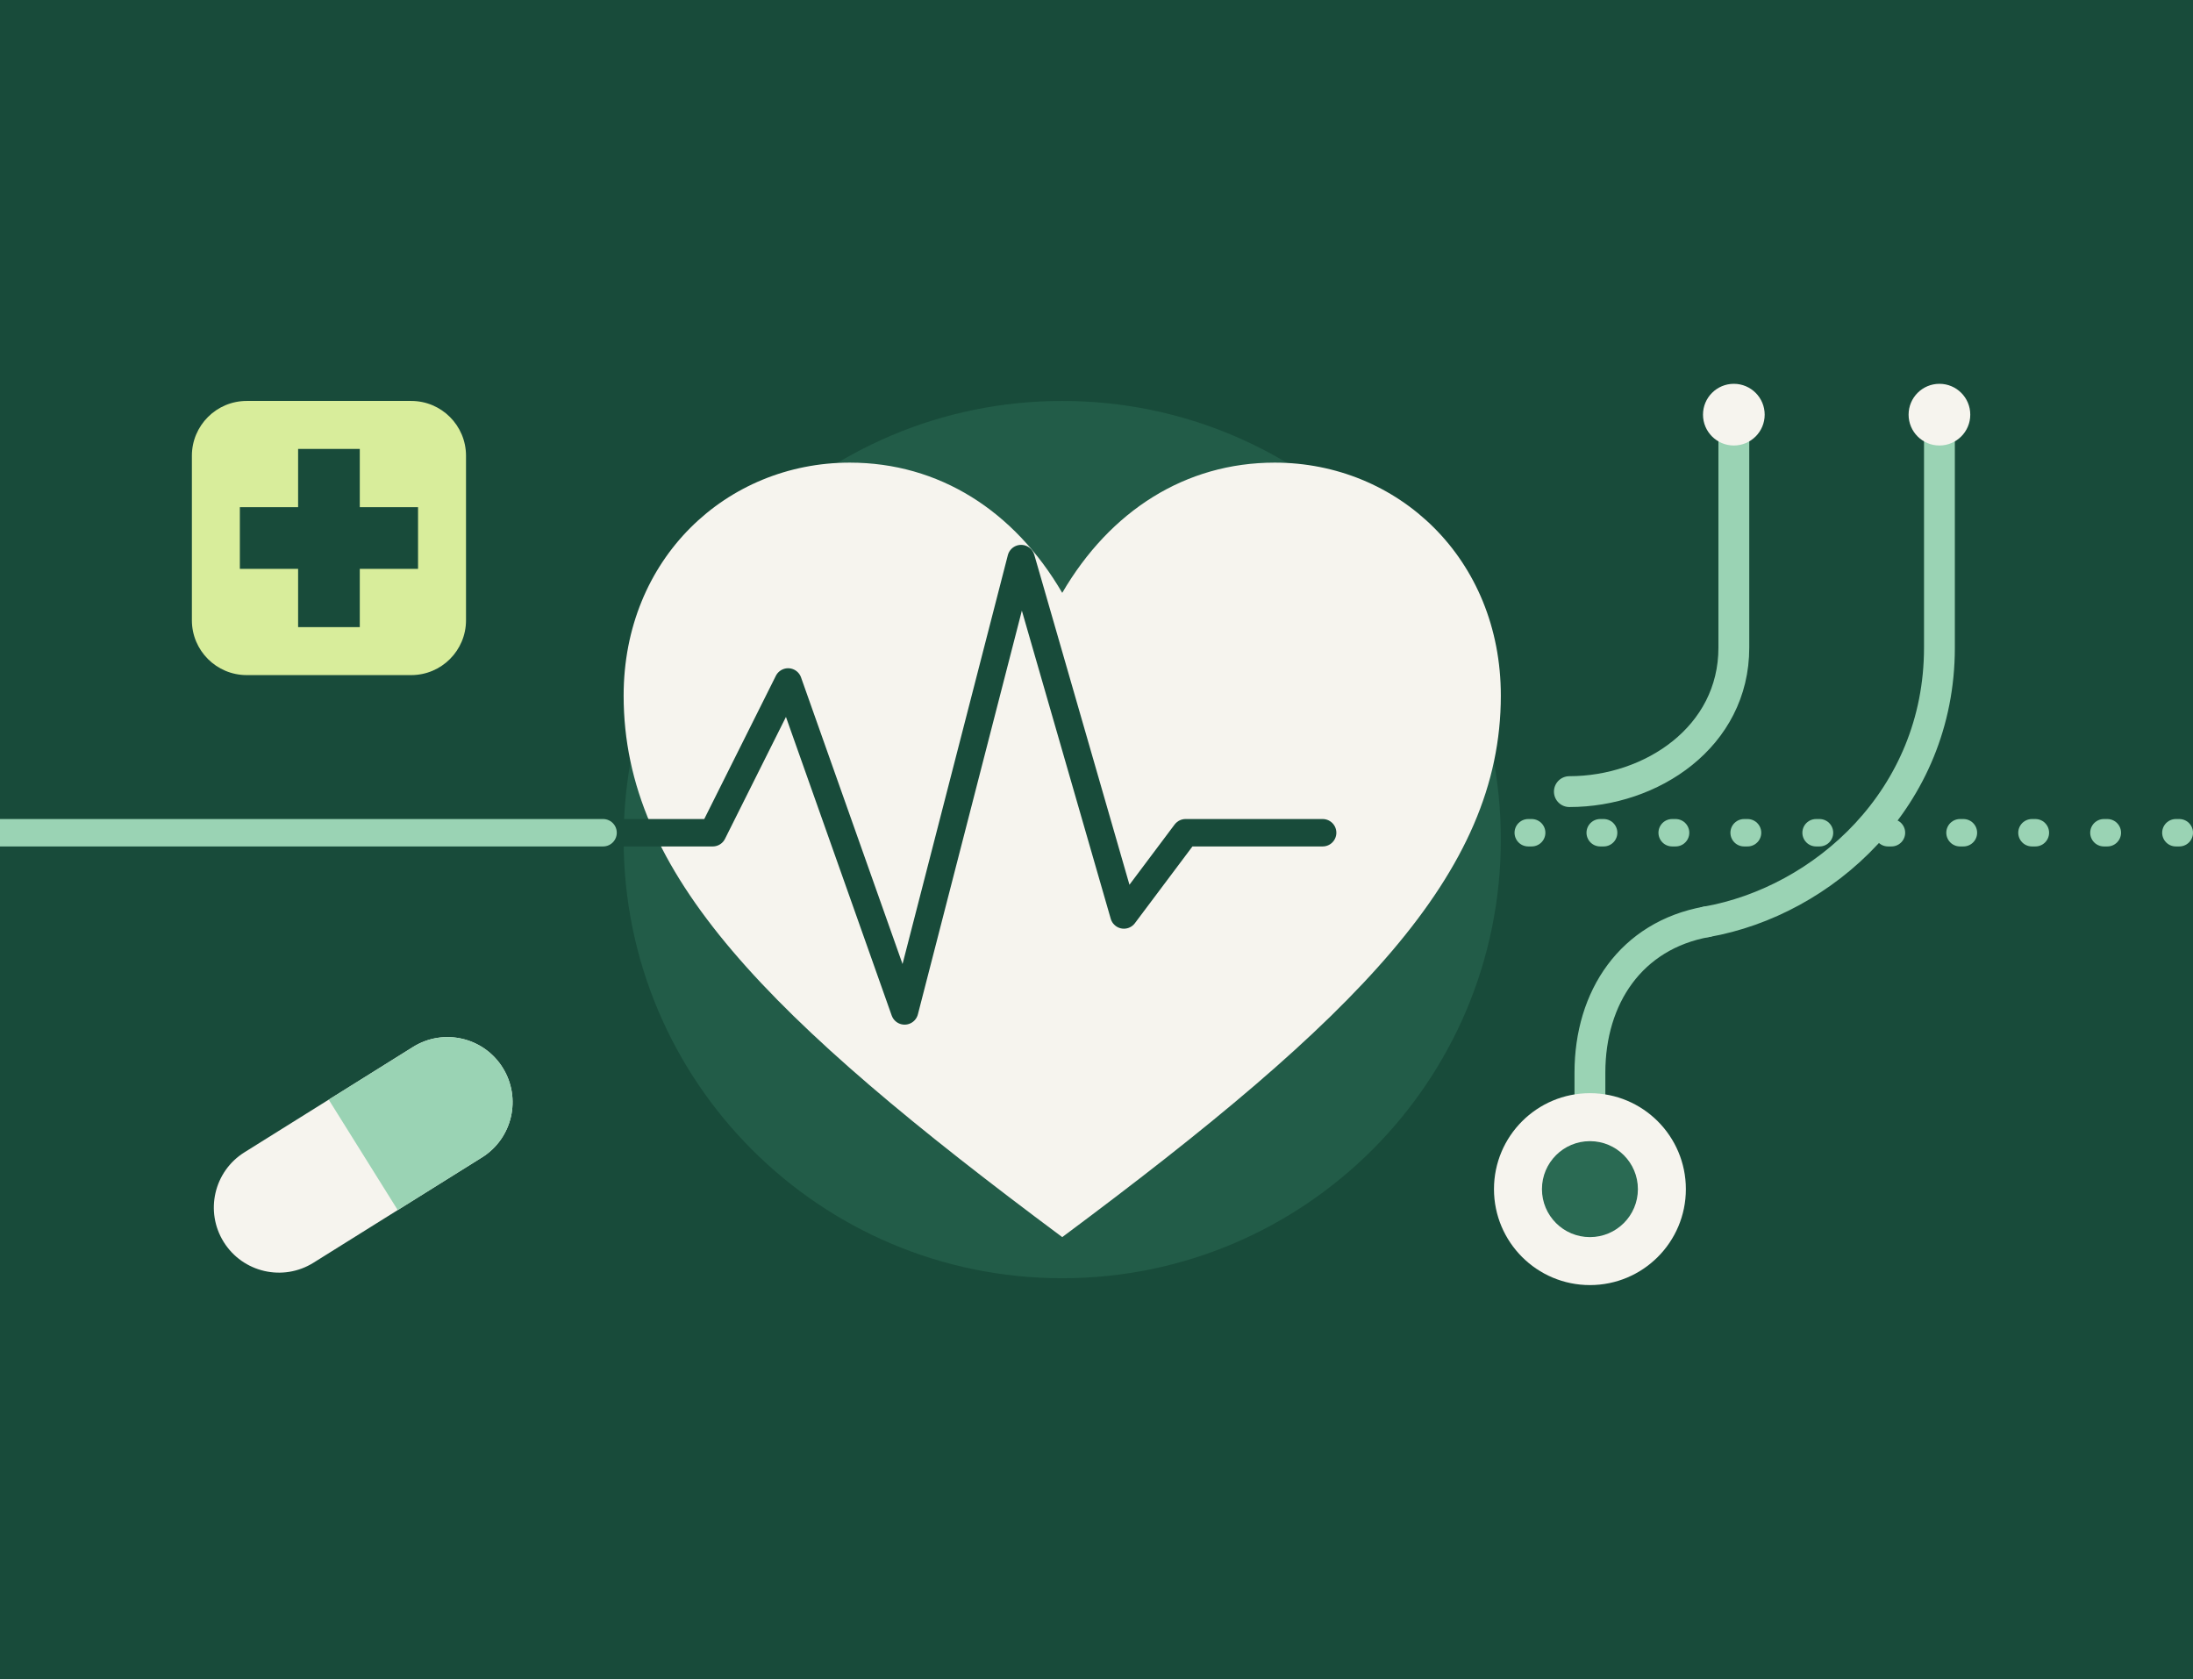
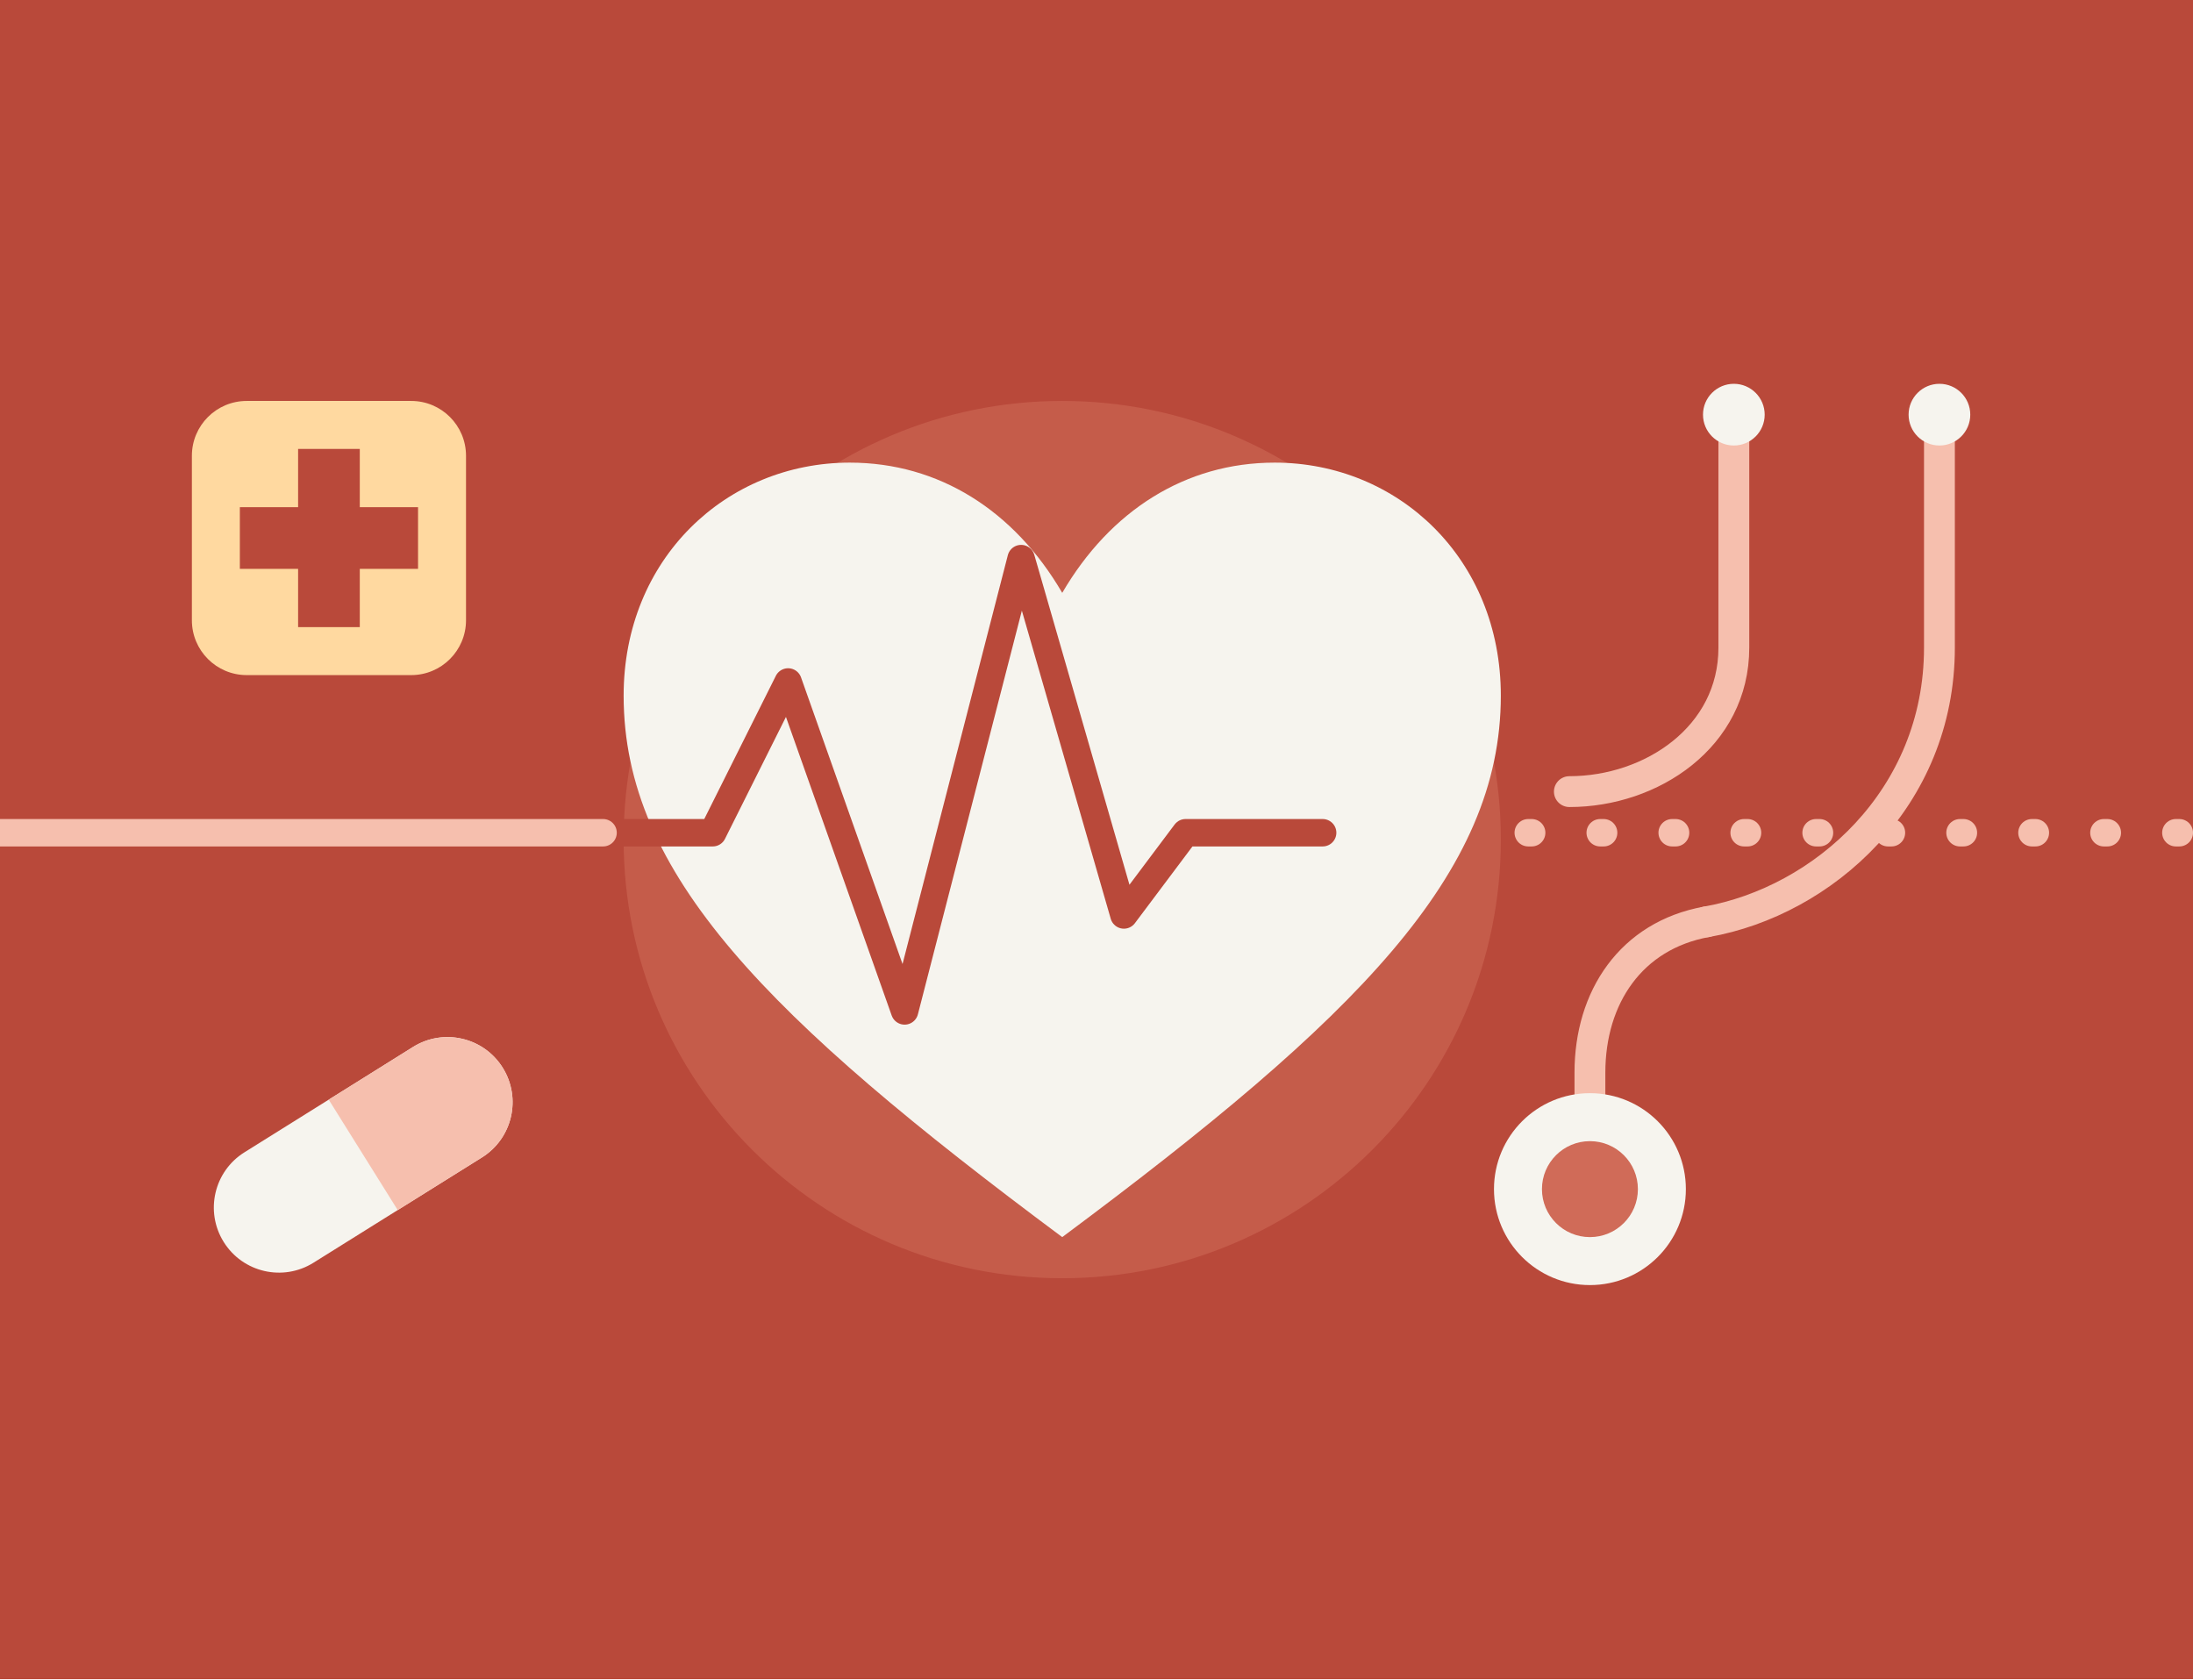
<svg xmlns="http://www.w3.org/2000/svg" viewBox="0 -85 640 490" width="640" height="490">
-   <rect y="-85" width="640" height="490" fill="#184b3a" />
-   <circle cx="310" cy="160" r="128" fill="#2a6a53" opacity=".55" />
+   <rect y="-85" width="640" height="490" fill="#b9493a" />
+   <circle cx="310" cy="160" r="128" fill="#d06b58" opacity=".55" />
  <path d="M310 276C224 212 182 170 182 118c0-40 30-68 66-68 26 0 48 14 62 38 14-24 36-38 62-38 36 0 66 28 66 68 0 52-42 94-128 158z" fill="#f6f4ee" />
-   <path d="M0 158H208l22-44 34 96 34-132 30 104 18-24h40" fill="none" stroke="#184b3a" stroke-width="8" stroke-linejoin="round" stroke-linecap="round" />
-   <path d="M0 158H176" fill="none" stroke="#9ad3b4" stroke-width="8" stroke-linecap="round" />
-   <path d="M446 158H640" fill="none" stroke="#9ad3b4" stroke-width="8" stroke-linecap="round" stroke-dasharray="1 20" />
-   <g fill="none" stroke="#9ad3b4" stroke-width="9" stroke-linecap="round">
+   <path d="M0 158H208l22-44 34 96 34-132 30 104 18-24h40" fill="none" stroke="#b9493a" stroke-width="8" stroke-linejoin="round" stroke-linecap="round" />
+   <path d="M0 158H176" fill="none" stroke="#f6bfae" stroke-width="8" stroke-linecap="round" />
+   <path d="M446 158H640" fill="none" stroke="#f6bfae" stroke-width="8" stroke-linecap="round" stroke-dasharray="1 20" />
+   <g fill="none" stroke="#f6bfae" stroke-width="9" stroke-linecap="round">
    <path d="M506 42v62c0 26-24 42-48 42" />
    <path d="M566 42v62c0 44-34 74-68 80" />
    <path d="M498 184c-22 4-34 22-34 44v12" />
  </g>
  <circle cx="506" cy="36" r="9" fill="#f6f4ee" />
  <circle cx="566" cy="36" r="9" fill="#f6f4ee" />
  <circle cx="464" cy="262" r="28" fill="#f6f4ee" />
-   <circle cx="464" cy="262" r="14" fill="#2a6a53" />
+   <circle cx="464" cy="262" r="14" fill="#d06b58" />
  <g transform="translate(96 72)">
-     <rect x="-40" y="-40" width="80" height="80" rx="16" fill="#d8ed9b" />
-     <path d="M-9-26H9V-9H26V9H9V26H-9V9H-26V-9H-9z" fill="#184b3a" />
+     <rect x="-40" y="-40" width="80" height="80" rx="16" fill="#ffd9a0" />
+     <path d="M-9-26H9V-9H26V9H9V26H-9V9H-26V-9H-9z" fill="#b9493a" />
  </g>
  <g transform="translate(106 252) rotate(-32)">
    <rect x="-48" y="-19" width="96" height="38" rx="19" fill="#f6f4ee" />
-     <path d="M0-19h29a19 19 0 0 1 0 38H0z" fill="#9ad3b4" />
+     <path d="M0-19h29a19 19 0 0 1 0 38H0z" fill="#f6bfae" />
  </g>
</svg>
